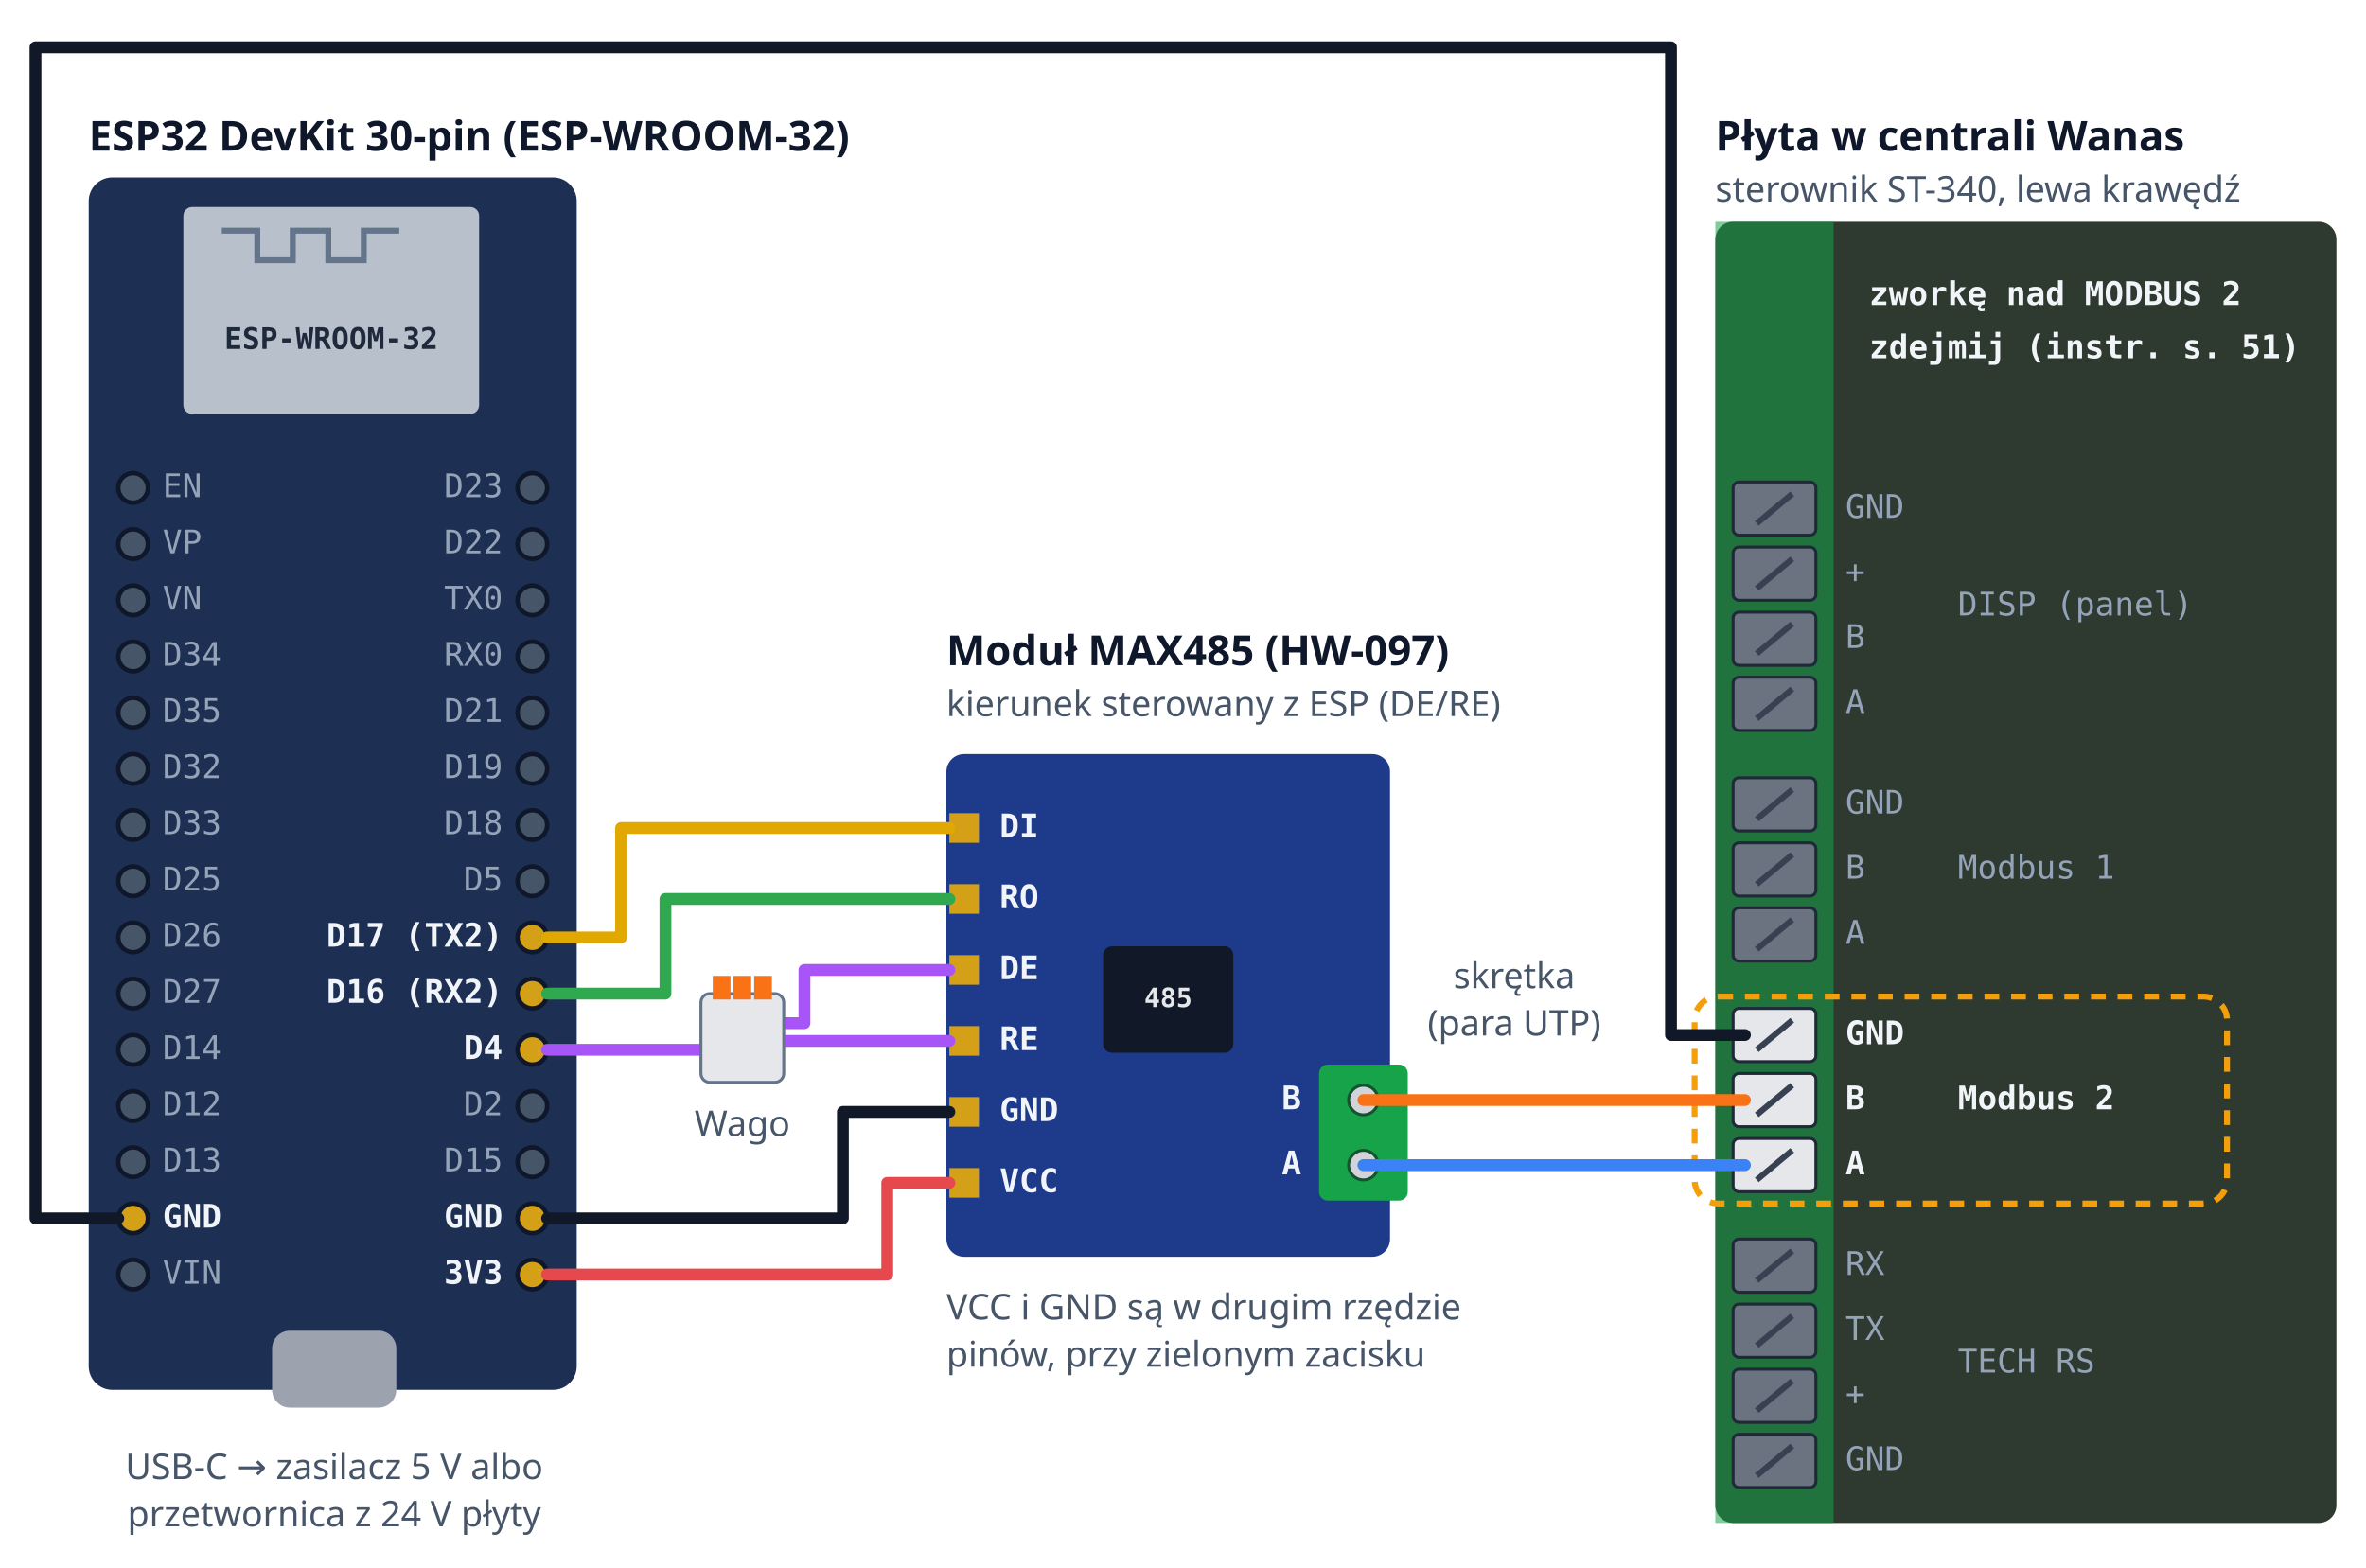
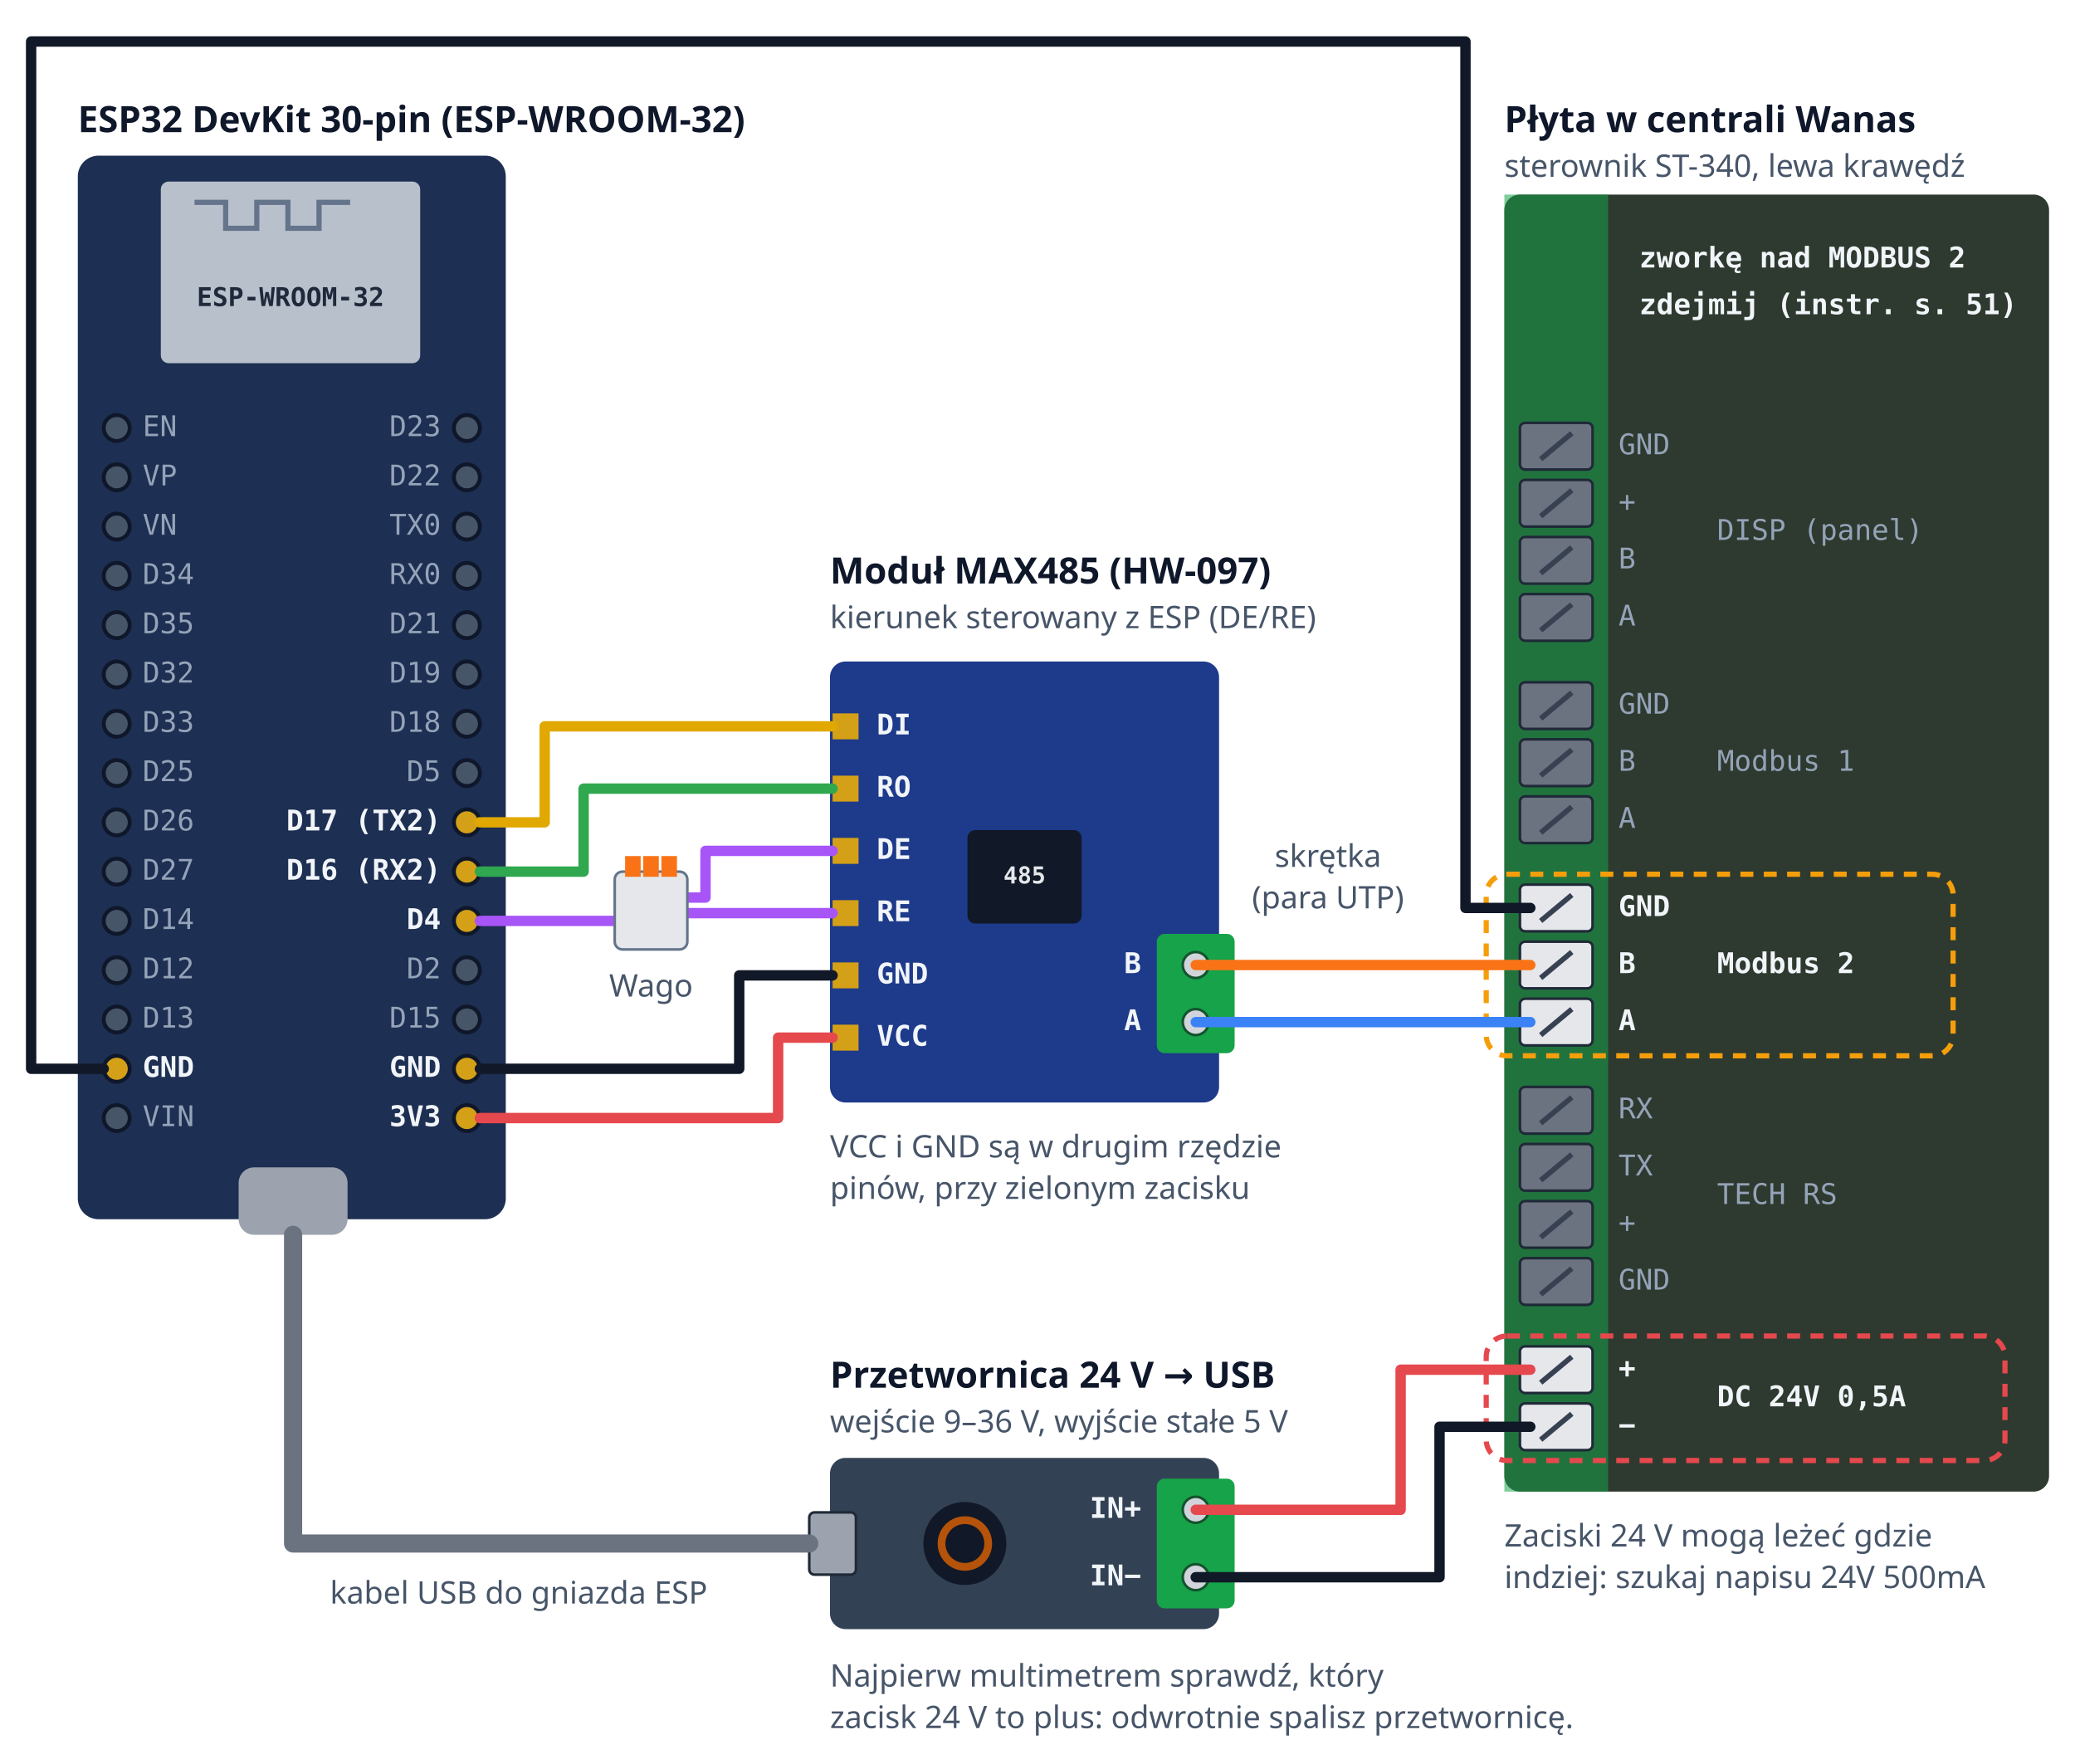
- <svg xmlns="http://www.w3.org/2000/svg" viewBox="0 0 800 530" width="800" height="530" font-family="system-ui,-apple-system,Segoe UI,sans-serif">
+ <svg xmlns="http://www.w3.org/2000/svg" viewBox="0 0 800 680" width="800" height="680" font-family="system-ui,-apple-system,Segoe UI,sans-serif">
  <style>
.t{font:700 14px system-ui,sans-serif;fill:#0f172a}.s{font:12px system-ui,sans-serif;fill:#475569}
.l{font:600 11px ui-monospace,Menlo,monospace;fill:#f1f5f9}.d{font:400 11px ui-monospace,Menlo,monospace;fill:#94a3b8}
.w{fill:none;stroke-width:4;stroke-linecap:round;stroke-linejoin:round}.g{stroke:#111827}
@media (prefers-color-scheme:dark){.t{fill:#f1f5f9}.s{fill:#94a3b8}.g{stroke:#e5e7eb}}
</style>
  <g transform="translate(0 30)">
    <text x="30" y="16" class="t" text-anchor="start" dominant-baseline="middle">ESP32 DevKit 30-pin (ESP-WROOM-32)</text>
    <rect x="30" y="30" width="165" height="410" rx="8" fill="#1d2f52" />
    <rect x="62" y="40" width="100" height="70" rx="3" fill="#b8c0cc" />
    <path d="M75 48h12v10h12v-10h12v10h12v-10h12" fill="none" stroke="#64748b" stroke-width="2" />
    <text x="112" y="88" text-anchor="middle" style="font:700 10px ui-monospace,monospace;fill:#1e293b">ESP-WROOM-32</text>
    <rect x="92" y="420" width="42" height="26" rx="6" fill="#9ca3af" />
-     <text x="113" y="466" class="s" text-anchor="middle" dominant-baseline="middle">USB-C → zasilacz 5 V albo</text>
-     <text x="113" y="482" class="s" text-anchor="middle" dominant-baseline="middle">przetwornica z 24 V płyty</text>
    <text x="320" y="190" class="t" text-anchor="start" dominant-baseline="middle">Moduł MAX485 (HW-097)</text>
    <text x="320" y="208" class="s" text-anchor="start" dominant-baseline="middle">kierunek sterowany z ESP (DE/RE)</text>
    <rect x="320" y="225" width="150" height="170" rx="6" fill="#1e3a8a" />
    <rect x="373" y="290" width="44" height="36" rx="3" fill="#111827" />
    <text x="395" y="308" text-anchor="middle" dominant-baseline="middle" style="font:600 9px ui-monospace,monospace;fill:#e5e7eb">485</text>
    <rect x="446" y="330" width="30" height="46" rx="3" fill="#16a34a" />
    <text x="320" y="412" class="s" text-anchor="start" dominant-baseline="middle">VCC i GND są w drugim rzędzie</text>
    <text x="320" y="428" class="s" text-anchor="start" dominant-baseline="middle">pinów, przy zielonym zacisku</text>
+     <text x="320" y="500" class="t" text-anchor="start" dominant-baseline="middle">Przetwornica 24 V → USB</text>
+     <text x="320" y="518" class="s" text-anchor="start" dominant-baseline="middle">wejście 9–36 V, wyjście stałe 5 V</text>
+     <rect x="320" y="532" width="150" height="66" rx="6" fill="#334155" />
+     <rect x="312" y="553" width="18" height="24" rx="2" fill="#9ca3af" stroke="#1f2937" />
+     <circle cx="372" cy="565" r="16" fill="#111827" />
+     <circle cx="372" cy="565" r="9" fill="none" stroke="#b45309" stroke-width="3" />
+     <rect x="446" y="540" width="30" height="50" rx="3" fill="#16a34a" />
+     <text x="320" y="616" class="s" text-anchor="start" dominant-baseline="middle">Najpierw multimetrem sprawdź, który</text>
+     <text x="320" y="632" class="s" text-anchor="start" dominant-baseline="middle">zacisk 24 V to plus: odwrotnie spalisz przetwornicę.</text>
    <text x="580" y="16" class="t" text-anchor="start" dominant-baseline="middle">Płyta w centrali Wanas</text>
    <text x="580" y="34" class="s" text-anchor="start" dominant-baseline="middle">sterownik ST-340, lewa krawędź</text>
-     <rect x="580" y="45" width="210" height="440" rx="6" fill="#2e3a2f" />
-     <rect x="580" y="45" width="40" height="440" fill="#16a34a" opacity=".55" />
+     <rect x="580" y="45" width="210" height="500" rx="6" fill="#2e3a2f" />
+     <rect x="580" y="45" width="40" height="500" fill="#16a34a" opacity=".55" />
    <text x="632" y="70" class="l" text-anchor="start" dominant-baseline="middle">zworkę nad MODBUS 2</text>
    <text x="632" y="88" class="l" text-anchor="start" dominant-baseline="middle">zdejmij (instr. s. 51)</text>
    <circle cx="180" cy="135" r="5" fill="#475569" stroke="#0f172a" stroke-width="1.5" />
    <text x="170" y="135" class="d" text-anchor="end" dominant-baseline="middle">D23</text>
    <circle cx="180" cy="154" r="5" fill="#475569" stroke="#0f172a" stroke-width="1.5" />
    <text x="170" y="154" class="d" text-anchor="end" dominant-baseline="middle">D22</text>
    <circle cx="180" cy="173" r="5" fill="#475569" stroke="#0f172a" stroke-width="1.5" />
    <text x="170" y="173" class="d" text-anchor="end" dominant-baseline="middle">TX0</text>
    <circle cx="180" cy="192" r="5" fill="#475569" stroke="#0f172a" stroke-width="1.5" />
    <text x="170" y="192" class="d" text-anchor="end" dominant-baseline="middle">RX0</text>
    <circle cx="180" cy="211" r="5" fill="#475569" stroke="#0f172a" stroke-width="1.5" />
    <text x="170" y="211" class="d" text-anchor="end" dominant-baseline="middle">D21</text>
    <circle cx="180" cy="230" r="5" fill="#475569" stroke="#0f172a" stroke-width="1.5" />
    <text x="170" y="230" class="d" text-anchor="end" dominant-baseline="middle">D19</text>
    <circle cx="180" cy="249" r="5" fill="#475569" stroke="#0f172a" stroke-width="1.5" />
    <text x="170" y="249" class="d" text-anchor="end" dominant-baseline="middle">D18</text>
    <circle cx="180" cy="268" r="5" fill="#475569" stroke="#0f172a" stroke-width="1.5" />
    <text x="170" y="268" class="d" text-anchor="end" dominant-baseline="middle">D5</text>
    <circle cx="180" cy="287" r="5" fill="#d4a017" stroke="#0f172a" stroke-width="1.5" />
    <text x="170" y="287" class="l" text-anchor="end" dominant-baseline="middle">D17 (TX2)</text>
    <circle cx="180" cy="306" r="5" fill="#d4a017" stroke="#0f172a" stroke-width="1.5" />
    <text x="170" y="306" class="l" text-anchor="end" dominant-baseline="middle">D16 (RX2)</text>
    <circle cx="180" cy="325" r="5" fill="#d4a017" stroke="#0f172a" stroke-width="1.5" />
    <text x="170" y="325" class="l" text-anchor="end" dominant-baseline="middle">D4</text>
    <circle cx="180" cy="344" r="5" fill="#475569" stroke="#0f172a" stroke-width="1.5" />
    <text x="170" y="344" class="d" text-anchor="end" dominant-baseline="middle">D2</text>
    <circle cx="180" cy="363" r="5" fill="#475569" stroke="#0f172a" stroke-width="1.5" />
    <text x="170" y="363" class="d" text-anchor="end" dominant-baseline="middle">D15</text>
    <circle cx="180" cy="382" r="5" fill="#d4a017" stroke="#0f172a" stroke-width="1.5" />
    <text x="170" y="382" class="l" text-anchor="end" dominant-baseline="middle">GND</text>
    <circle cx="180" cy="401" r="5" fill="#d4a017" stroke="#0f172a" stroke-width="1.5" />
    <text x="170" y="401" class="l" text-anchor="end" dominant-baseline="middle">3V3</text>
    <circle cx="45" cy="135" r="5" fill="#475569" stroke="#0f172a" stroke-width="1.5" />
    <text x="55" y="135" class="d" text-anchor="start" dominant-baseline="middle">EN</text>
    <circle cx="45" cy="154" r="5" fill="#475569" stroke="#0f172a" stroke-width="1.5" />
    <text x="55" y="154" class="d" text-anchor="start" dominant-baseline="middle">VP</text>
    <circle cx="45" cy="173" r="5" fill="#475569" stroke="#0f172a" stroke-width="1.5" />
    <text x="55" y="173" class="d" text-anchor="start" dominant-baseline="middle">VN</text>
    <circle cx="45" cy="192" r="5" fill="#475569" stroke="#0f172a" stroke-width="1.5" />
    <text x="55" y="192" class="d" text-anchor="start" dominant-baseline="middle">D34</text>
    <circle cx="45" cy="211" r="5" fill="#475569" stroke="#0f172a" stroke-width="1.5" />
    <text x="55" y="211" class="d" text-anchor="start" dominant-baseline="middle">D35</text>
    <circle cx="45" cy="230" r="5" fill="#475569" stroke="#0f172a" stroke-width="1.5" />
    <text x="55" y="230" class="d" text-anchor="start" dominant-baseline="middle">D32</text>
    <circle cx="45" cy="249" r="5" fill="#475569" stroke="#0f172a" stroke-width="1.5" />
    <text x="55" y="249" class="d" text-anchor="start" dominant-baseline="middle">D33</text>
    <circle cx="45" cy="268" r="5" fill="#475569" stroke="#0f172a" stroke-width="1.5" />
    <text x="55" y="268" class="d" text-anchor="start" dominant-baseline="middle">D25</text>
    <circle cx="45" cy="287" r="5" fill="#475569" stroke="#0f172a" stroke-width="1.5" />
    <text x="55" y="287" class="d" text-anchor="start" dominant-baseline="middle">D26</text>
    <circle cx="45" cy="306" r="5" fill="#475569" stroke="#0f172a" stroke-width="1.5" />
    <text x="55" y="306" class="d" text-anchor="start" dominant-baseline="middle">D27</text>
    <circle cx="45" cy="325" r="5" fill="#475569" stroke="#0f172a" stroke-width="1.5" />
    <text x="55" y="325" class="d" text-anchor="start" dominant-baseline="middle">D14</text>
    <circle cx="45" cy="344" r="5" fill="#475569" stroke="#0f172a" stroke-width="1.5" />
    <text x="55" y="344" class="d" text-anchor="start" dominant-baseline="middle">D12</text>
    <circle cx="45" cy="363" r="5" fill="#475569" stroke="#0f172a" stroke-width="1.5" />
    <text x="55" y="363" class="d" text-anchor="start" dominant-baseline="middle">D13</text>
    <circle cx="45" cy="382" r="5" fill="#d4a017" stroke="#0f172a" stroke-width="1.5" />
    <text x="55" y="382" class="l" text-anchor="start" dominant-baseline="middle">GND</text>
    <circle cx="45" cy="401" r="5" fill="#475569" stroke="#0f172a" stroke-width="1.5" />
    <text x="55" y="401" class="d" text-anchor="start" dominant-baseline="middle">VIN</text>
    <rect x="321" y="245" width="10" height="10" fill="#d4a017" />
    <text x="338" y="250" class="l" text-anchor="start" dominant-baseline="middle">DI</text>
    <rect x="321" y="269" width="10" height="10" fill="#d4a017" />
    <text x="338" y="274" class="l" text-anchor="start" dominant-baseline="middle">RO</text>
    <rect x="321" y="293" width="10" height="10" fill="#d4a017" />
    <text x="338" y="298" class="l" text-anchor="start" dominant-baseline="middle">DE</text>
    <rect x="321" y="317" width="10" height="10" fill="#d4a017" />
    <text x="338" y="322" class="l" text-anchor="start" dominant-baseline="middle">RE</text>
    <rect x="321" y="341" width="10" height="10" fill="#d4a017" />
    <text x="338" y="346" class="l" text-anchor="start" dominant-baseline="middle">GND</text>
    <rect x="321" y="365" width="10" height="10" fill="#d4a017" />
    <text x="338" y="370" class="l" text-anchor="start" dominant-baseline="middle">VCC</text>
    <circle cx="461" cy="342" r="5" fill="#d1d5db" stroke="#14532d" />
    <text x="440" y="342" class="l" text-anchor="end" dominant-baseline="middle">B</text>
    <circle cx="461" cy="364" r="5" fill="#d1d5db" stroke="#14532d" />
    <text x="440" y="364" class="l" text-anchor="end" dominant-baseline="middle">A</text>
+     <circle cx="461" cy="552" r="5" fill="#d1d5db" stroke="#14532d" />
+     <text x="440" y="552" class="l" text-anchor="end" dominant-baseline="middle">IN+</text>
+     <circle cx="461" cy="578" r="5" fill="#d1d5db" stroke="#14532d" />
+     <text x="440" y="578" class="l" text-anchor="end" dominant-baseline="middle">IN−</text>
    <rect x="586" y="133" width="28" height="18" rx="2" fill="#6b7280" stroke="#1f2937" />
    <line x1="594" y1="147" x2="606" y2="137" stroke="#374151" stroke-width="2" />
    <text x="624" y="142" class="d" text-anchor="start" dominant-baseline="middle">GND</text>
    <rect x="586" y="155" width="28" height="18" rx="2" fill="#6b7280" stroke="#1f2937" />
    <line x1="594" y1="169" x2="606" y2="159" stroke="#374151" stroke-width="2" />
    <text x="624" y="164" class="d" text-anchor="start" dominant-baseline="middle">+</text>
    <rect x="586" y="177" width="28" height="18" rx="2" fill="#6b7280" stroke="#1f2937" />
    <line x1="594" y1="191" x2="606" y2="181" stroke="#374151" stroke-width="2" />
    <text x="624" y="186" class="d" text-anchor="start" dominant-baseline="middle">B</text>
    <rect x="586" y="199" width="28" height="18" rx="2" fill="#6b7280" stroke="#1f2937" />
    <line x1="594" y1="213" x2="606" y2="203" stroke="#374151" stroke-width="2" />
    <text x="624" y="208" class="d" text-anchor="start" dominant-baseline="middle">A</text>
    <text x="662" y="175" class="d" text-anchor="start" dominant-baseline="middle">DISP (panel)</text>
    <rect x="586" y="233" width="28" height="18" rx="2" fill="#6b7280" stroke="#1f2937" />
    <line x1="594" y1="247" x2="606" y2="237" stroke="#374151" stroke-width="2" />
    <text x="624" y="242" class="d" text-anchor="start" dominant-baseline="middle">GND</text>
    <rect x="586" y="255" width="28" height="18" rx="2" fill="#6b7280" stroke="#1f2937" />
    <line x1="594" y1="269" x2="606" y2="259" stroke="#374151" stroke-width="2" />
    <text x="624" y="264" class="d" text-anchor="start" dominant-baseline="middle">B</text>
    <rect x="586" y="277" width="28" height="18" rx="2" fill="#6b7280" stroke="#1f2937" />
    <line x1="594" y1="291" x2="606" y2="281" stroke="#374151" stroke-width="2" />
    <text x="624" y="286" class="d" text-anchor="start" dominant-baseline="middle">A</text>
    <text x="662" y="264" class="d" text-anchor="start" dominant-baseline="middle">Modbus 1</text>
    <rect x="586" y="311" width="28" height="18" rx="2" fill="#e5e7eb" stroke="#1f2937" />
    <line x1="594" y1="325" x2="606" y2="315" stroke="#374151" stroke-width="2" />
    <text x="624" y="320" class="l" text-anchor="start" dominant-baseline="middle">GND</text>
    <rect x="586" y="333" width="28" height="18" rx="2" fill="#e5e7eb" stroke="#1f2937" />
    <line x1="594" y1="347" x2="606" y2="337" stroke="#374151" stroke-width="2" />
    <text x="624" y="342" class="l" text-anchor="start" dominant-baseline="middle">B</text>
    <rect x="586" y="355" width="28" height="18" rx="2" fill="#e5e7eb" stroke="#1f2937" />
    <line x1="594" y1="369" x2="606" y2="359" stroke="#374151" stroke-width="2" />
    <text x="624" y="364" class="l" text-anchor="start" dominant-baseline="middle">A</text>
    <text x="662" y="342" class="l" text-anchor="start" dominant-baseline="middle">Modbus 2</text>
    <rect x="586" y="389" width="28" height="18" rx="2" fill="#6b7280" stroke="#1f2937" />
    <line x1="594" y1="403" x2="606" y2="393" stroke="#374151" stroke-width="2" />
    <text x="624" y="398" class="d" text-anchor="start" dominant-baseline="middle">RX</text>
    <rect x="586" y="411" width="28" height="18" rx="2" fill="#6b7280" stroke="#1f2937" />
    <line x1="594" y1="425" x2="606" y2="415" stroke="#374151" stroke-width="2" />
    <text x="624" y="420" class="d" text-anchor="start" dominant-baseline="middle">TX</text>
    <rect x="586" y="433" width="28" height="18" rx="2" fill="#6b7280" stroke="#1f2937" />
    <line x1="594" y1="447" x2="606" y2="437" stroke="#374151" stroke-width="2" />
    <text x="624" y="442" class="d" text-anchor="start" dominant-baseline="middle">+</text>
    <rect x="586" y="455" width="28" height="18" rx="2" fill="#6b7280" stroke="#1f2937" />
    <line x1="594" y1="469" x2="606" y2="459" stroke="#374151" stroke-width="2" />
    <text x="624" y="464" class="d" text-anchor="start" dominant-baseline="middle">GND</text>
    <text x="662" y="431" class="d" text-anchor="start" dominant-baseline="middle">TECH RS</text>
+     <rect x="586" y="489" width="28" height="18" rx="2" fill="#e5e7eb" stroke="#1f2937" />
+     <line x1="594" y1="503" x2="606" y2="493" stroke="#374151" stroke-width="2" />
+     <text x="624" y="498" class="l" text-anchor="start" dominant-baseline="middle">+</text>
+     <rect x="586" y="511" width="28" height="18" rx="2" fill="#e5e7eb" stroke="#1f2937" />
+     <line x1="594" y1="525" x2="606" y2="515" stroke="#374151" stroke-width="2" />
+     <text x="624" y="520" class="l" text-anchor="start" dominant-baseline="middle">−</text>
+     <text x="662" y="509" class="l" text-anchor="start" dominant-baseline="middle">DC 24V 0,5A</text>
    <rect x="573" y="307" width="180" height="70" rx="8" fill="none" stroke="#f59e0b" stroke-width="2" stroke-dasharray="5 4" />
+     <rect x="573" y="485" width="200" height="48" rx="8" fill="none" stroke="#e5484d" stroke-width="2" stroke-dasharray="5 4" />
+     <text x="580" y="562" class="s" text-anchor="start" dominant-baseline="middle">Zaciski 24 V mogą leżeć gdzie</text>
+     <text x="580" y="578" class="s" text-anchor="start" dominant-baseline="middle">indziej: szukaj napisu 24V 500mA</text>
    <path d="M185 287 H210 V250 H321" class="w" style="stroke:#e0a800" />
    <path d="M185 306 H225 V274 H321" class="w" style="stroke:#2fa84f" />
    <path d="M185 382 H285 V346 H321" class="w g" />
    <path d="M185 401 H300 V370 H321" class="w" style="stroke:#e5484d" />
    <path d="M185 325 H237" class="w" style="stroke:#a855f7" />
    <path d="M265 316 H272 V298 H321" class="w" style="stroke:#a855f7" />
    <path d="M265 322 H321" class="w" style="stroke:#a855f7" />
    <rect x="237" y="306" width="28" height="30" rx="3" fill="#e5e7eb" stroke="#64748b" />
    <rect x="241" y="300" width="6" height="8" fill="#f97316" />
    <rect x="248" y="300" width="6" height="8" fill="#f97316" />
    <rect x="255" y="300" width="6" height="8" fill="#f97316" />
    <text x="251" y="350" class="s" text-anchor="middle" dominant-baseline="middle">Wago</text>
    <path d="M40 382 H12 V-14 H565 V320 H590" class="w g" />
    <path d="M461 342 H590" class="w" style="stroke:#f97316" />
    <path d="M461 364 H590" class="w" style="stroke:#3b82f6" />
    <text x="512" y="300" class="s" text-anchor="middle" dominant-baseline="middle">skrętka</text>
    <text x="512" y="316" class="s" text-anchor="middle" dominant-baseline="middle">(para UTP)</text>
+     <path d="M461 552 H540 V498 H590" class="w" style="stroke:#e5484d" />
+     <path d="M461 578 H555 V520 H590" class="w g" />
+     <path d="M113 446 V565 H312" style="fill:none;stroke:#6b7280;stroke-width:7;stroke-linecap:round;stroke-linejoin:round" />
+     <text x="200" y="584" class="s" text-anchor="middle" dominant-baseline="middle">kabel USB do gniazda ESP</text>
  </g>
</svg>
